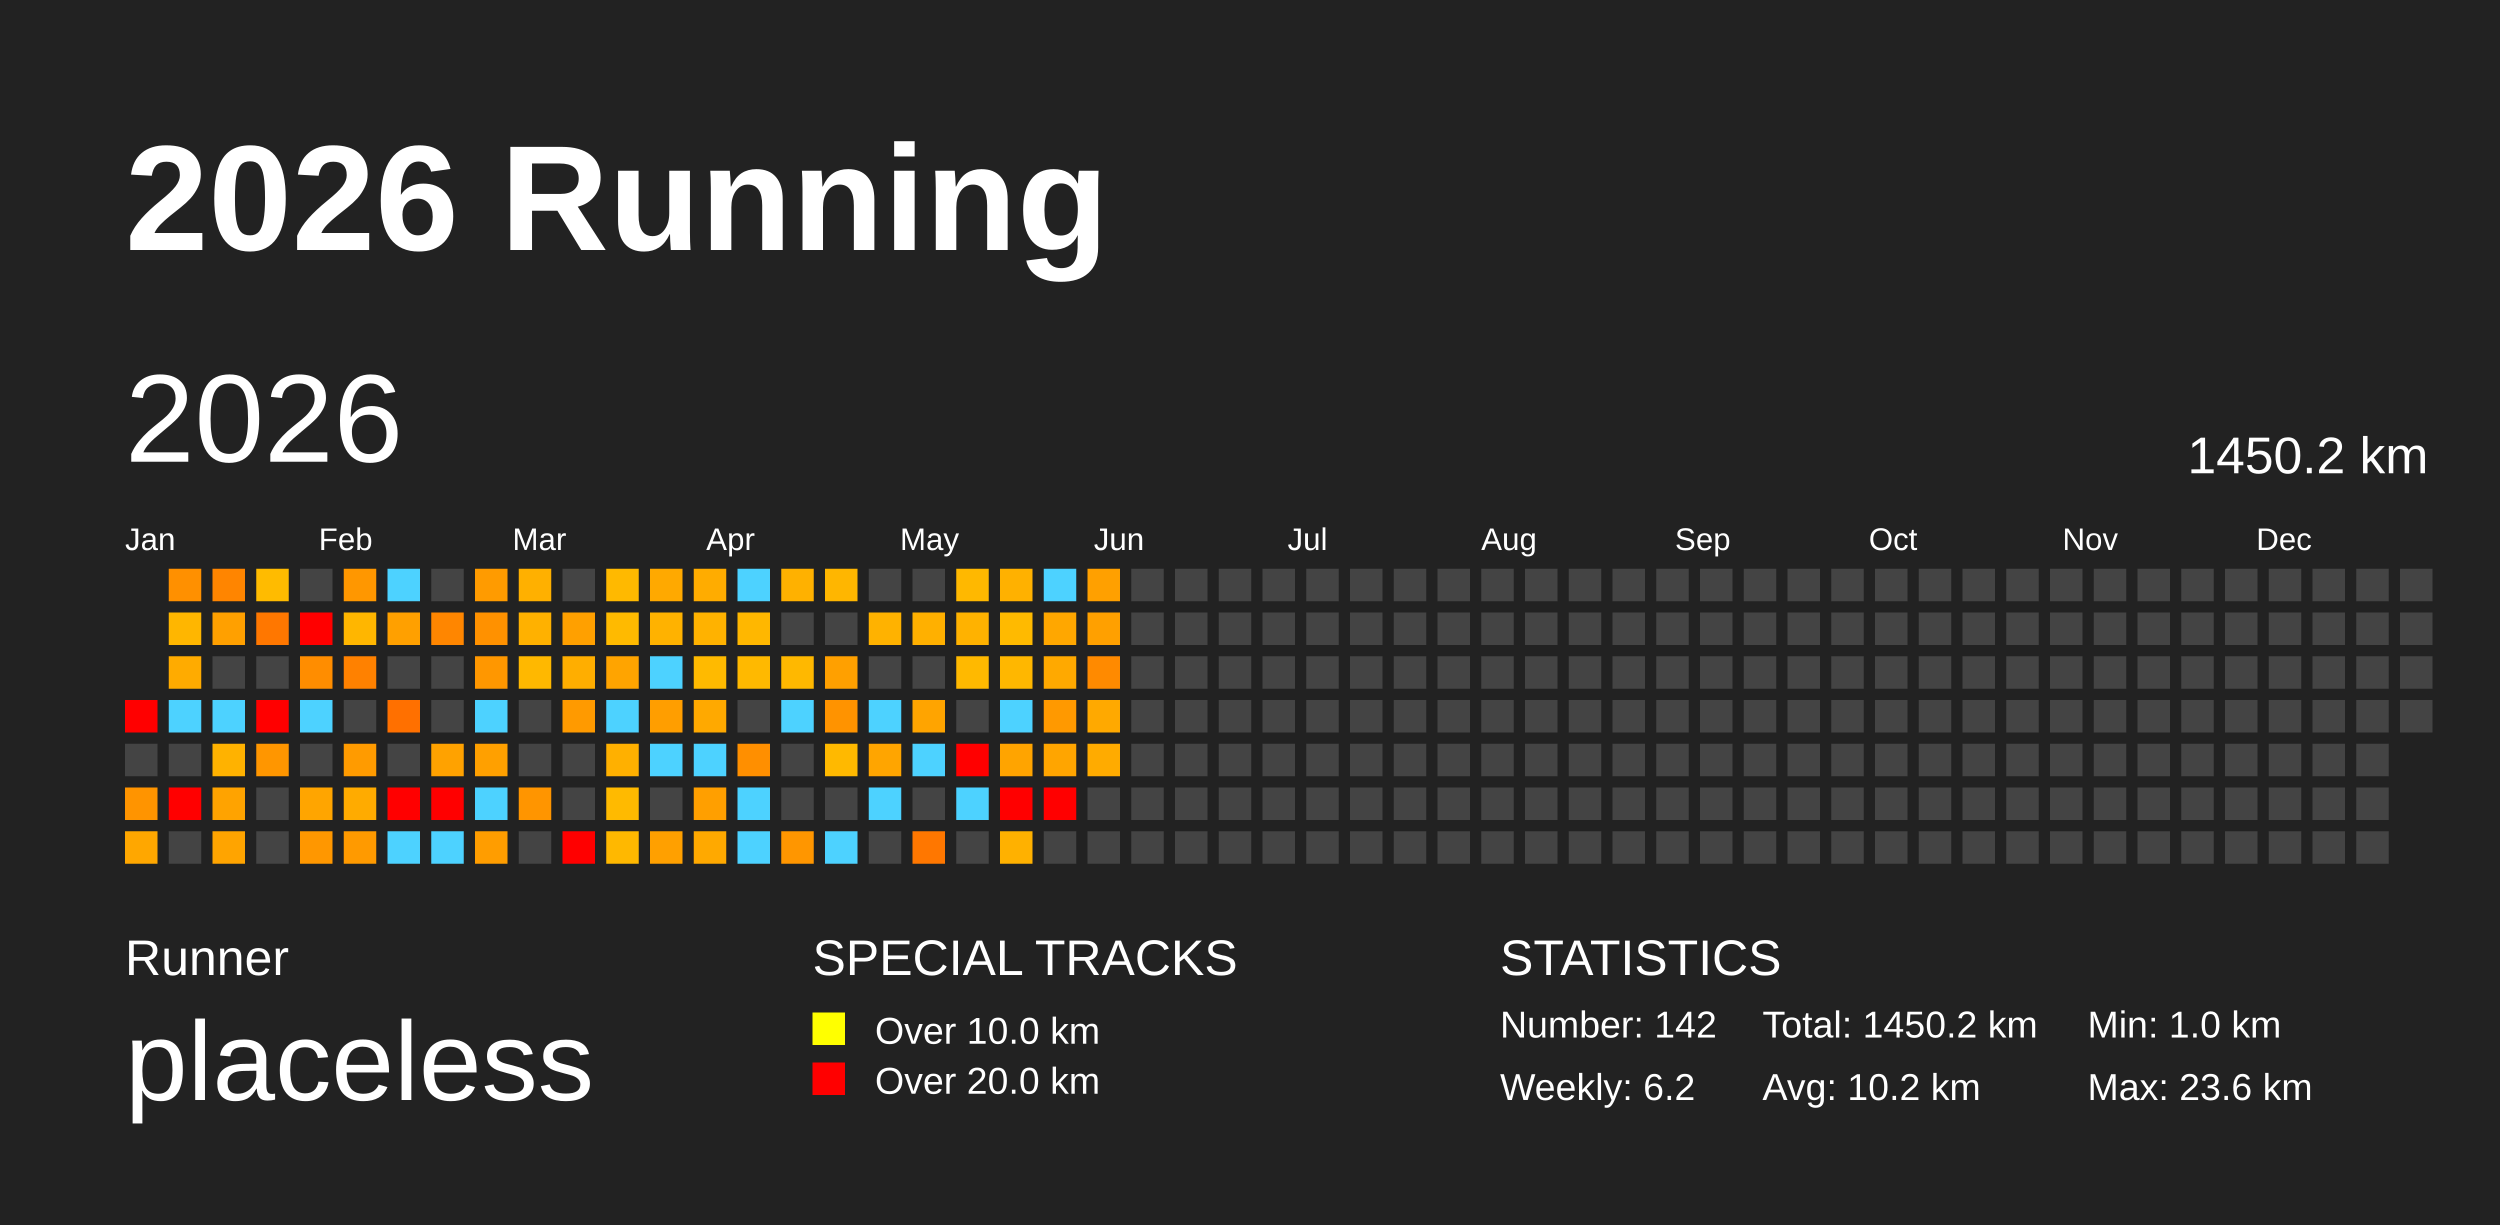
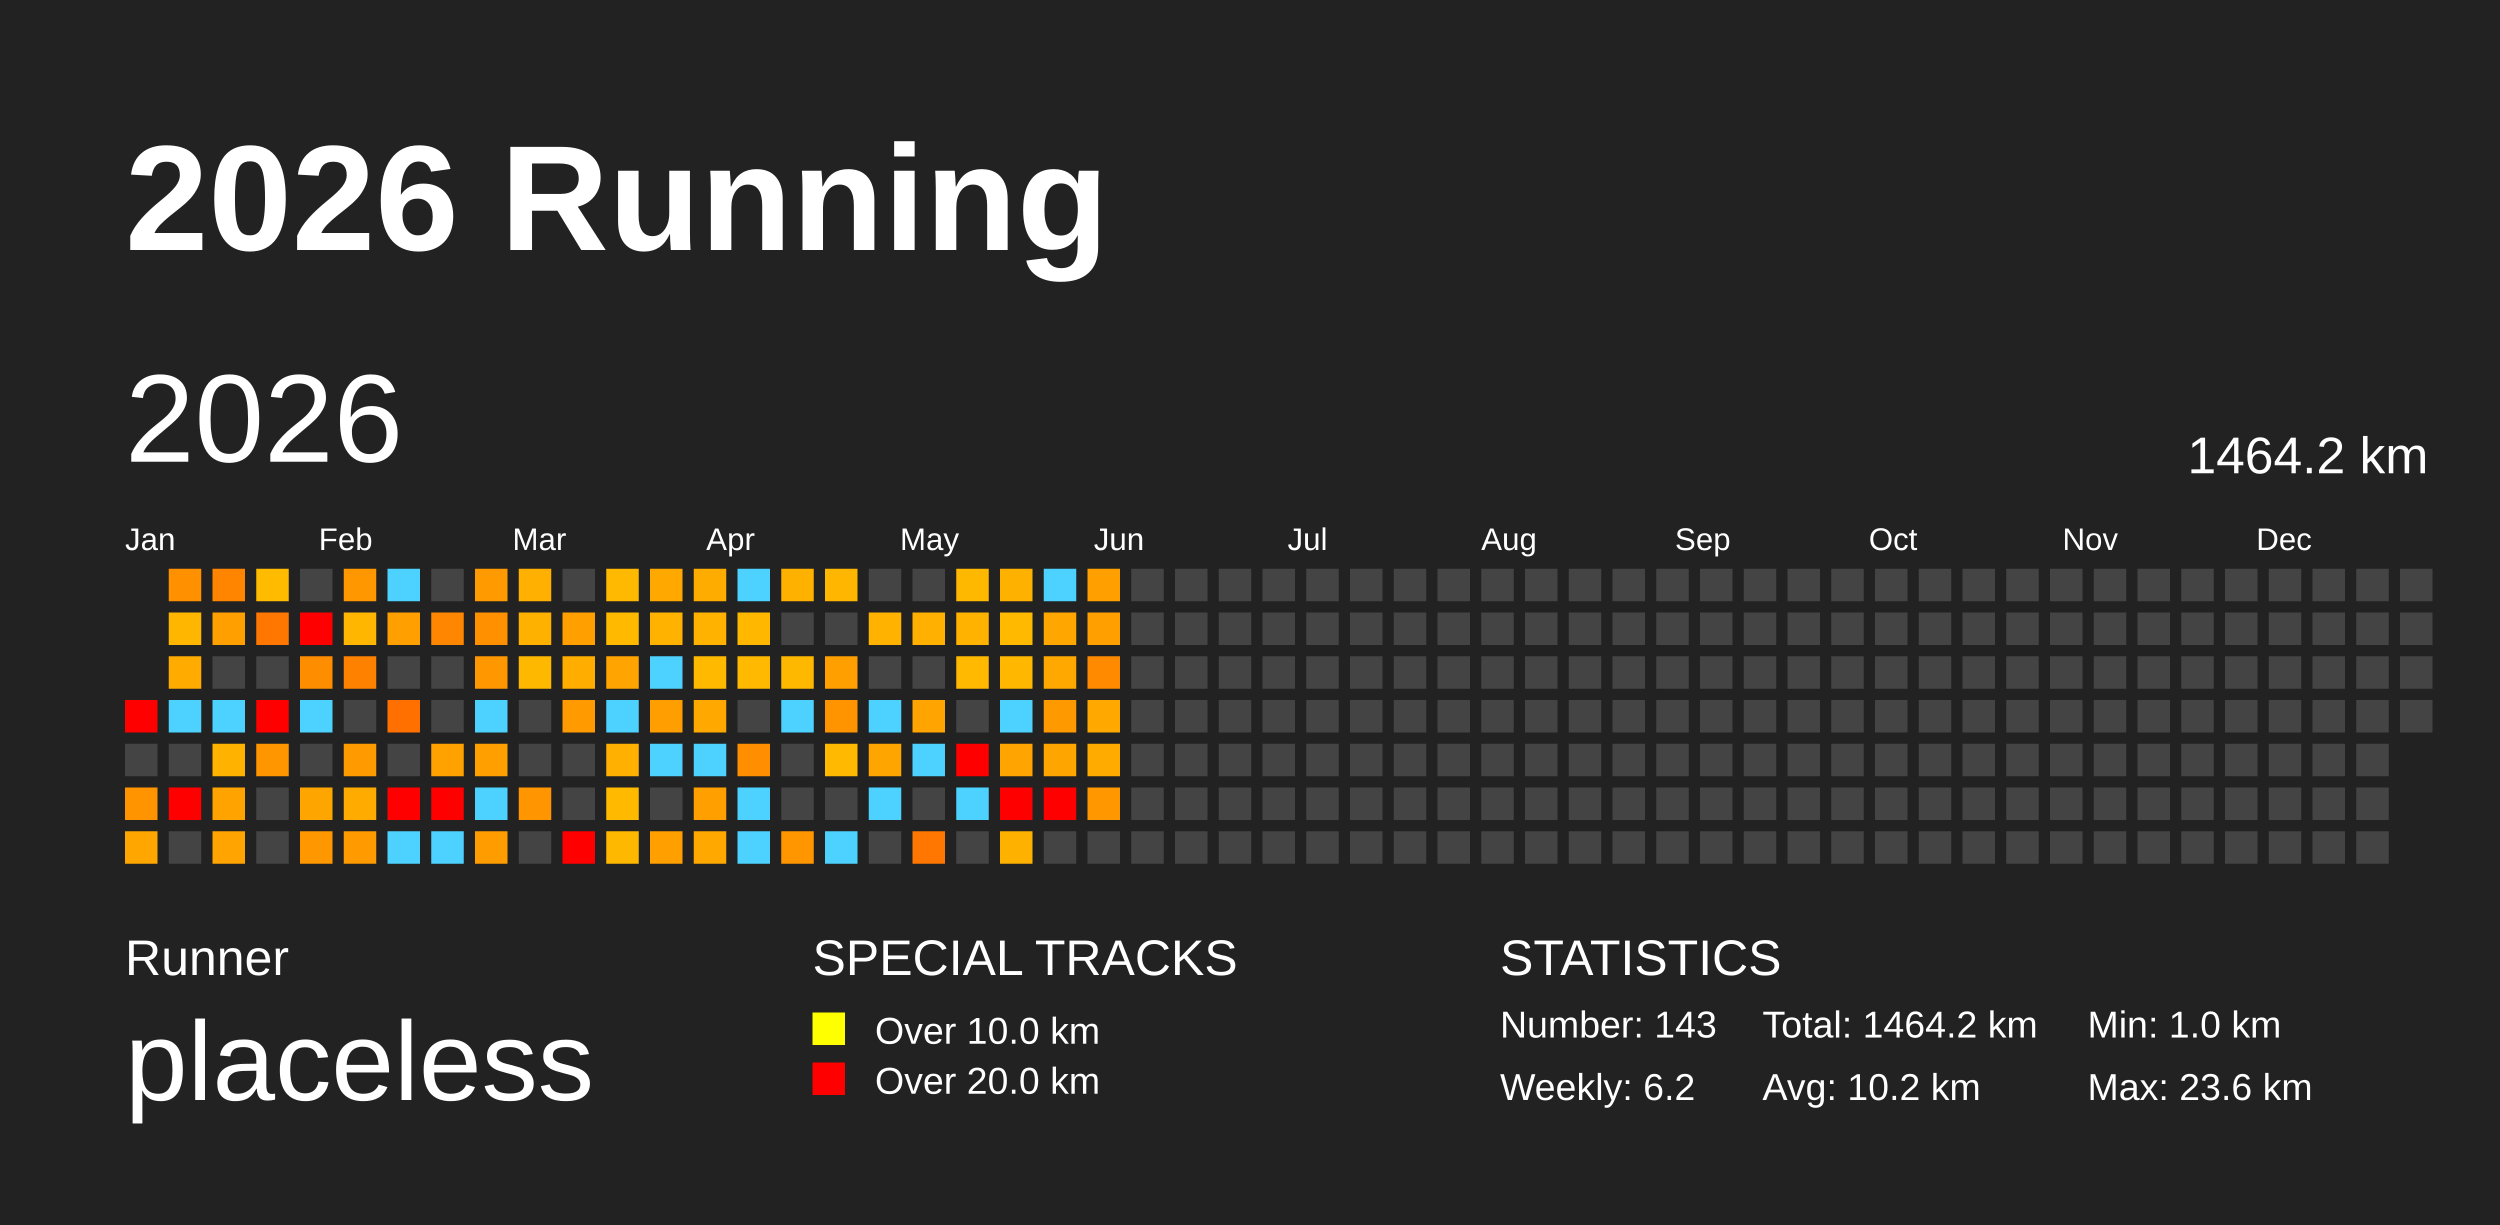
<svg xmlns="http://www.w3.org/2000/svg" baseProfile="full" height="98mm" version="1.1" viewBox="0,0,200,98" width="200mm">
  <defs />
  <rect fill="#222222" height="98" width="200" x="0" y="0" />
  <text fill="#FFFFFF" style="font-size:12px; font-family:Arial; font-weight:bold;" x="10" y="20">2026 Running</text>
  <text fill="#FFFFFF" style="font-size:4px; font-family:Arial" x="10" y="78">Runner</text>
  <text fill="#FFFFFF" style="font-size:9px; font-family:Arial" x="10" y="88">placeless</text>
  <text fill="#FFFFFF" style="font-size:4px; font-family:Arial" x="65" y="78">SPECIAL TRACKS</text>
  <rect fill="yellow" height="2.6" width="2.6" x="65" y="81" />
  <text fill="#FFFFFF" style="font-size:3px; font-family:Arial" x="70" y="83.5">Over 10.0 km</text>
  <rect fill="red" height="2.6" width="2.6" x="65" y="85" />
  <text fill="#FFFFFF" style="font-size:3px; font-family:Arial" x="70" y="87.5">Over 20.0 km</text>
  <text fill="#FFFFFF" style="font-size:4px; font-family:Arial" x="120" y="78">STATISTICS</text>
-   <text fill="#FFFFFF" style="font-size:3px; font-family:Arial" x="120" y="83">Number: 142</text>
+   <text fill="#FFFFFF" style="font-size:3px; font-family:Arial" x="120" y="83">Number: 143</text>
  <text fill="#FFFFFF" style="font-size:3px; font-family:Arial" x="120" y="88">Weekly: 6.2</text>
-   <text fill="#FFFFFF" style="font-size:3px; font-family:Arial" x="141" y="83">Total: 1450.2 km</text>
+   <text fill="#FFFFFF" style="font-size:3px; font-family:Arial" x="141" y="83">Total: 1464.2 km</text>
  <text fill="#FFFFFF" style="font-size:3px; font-family:Arial" x="141" y="88">Avg: 10.2 km</text>
  <text fill="#FFFFFF" style="font-size:3px; font-family:Arial" x="167" y="83">Min: 1.0 km</text>
  <text fill="#FFFFFF" style="font-size:3px; font-family:Arial" x="167" y="88">Max: 23.6 km</text>
  <text dominant-baseline="hanging" fill="#FFFFFF" style="font-size:10.0px; font-family:Arial;" x="10" y="30">2026</text>
-   <text dominant-baseline="hanging" fill="#FFFFFF" style="font-size:4.125px; font-family:Arial;" x="175" y="35">1450.2 km</text>
+   <text dominant-baseline="hanging" fill="#FFFFFF" style="font-size:4.125px; font-family:Arial;" x="175" y="35">1464.2 km</text>
  <text fill="#FFFFFF" style="font-size:2.5px; font-family:Arial" x="10.0" y="44">Jan</text>
  <text fill="#FFFFFF" style="font-size:2.5px; font-family:Arial" x="25.5" y="44">Feb</text>
  <text fill="#FFFFFF" style="font-size:2.5px; font-family:Arial" x="41.0" y="44">Mar</text>
  <text fill="#FFFFFF" style="font-size:2.5px; font-family:Arial" x="56.5" y="44">Apr</text>
  <text fill="#FFFFFF" style="font-size:2.5px; font-family:Arial" x="72.0" y="44">May</text>
  <text fill="#FFFFFF" style="font-size:2.5px; font-family:Arial" x="87.5" y="44">Jun</text>
  <text fill="#FFFFFF" style="font-size:2.5px; font-family:Arial" x="103.0" y="44">Jul</text>
  <text fill="#FFFFFF" style="font-size:2.5px; font-family:Arial" x="118.5" y="44">Aug</text>
  <text fill="#FFFFFF" style="font-size:2.5px; font-family:Arial" x="134.0" y="44">Sep</text>
  <text fill="#FFFFFF" style="font-size:2.5px; font-family:Arial" x="149.5" y="44">Oct</text>
  <text fill="#FFFFFF" style="font-size:2.5px; font-family:Arial" x="165.0" y="44">Nov</text>
  <text fill="#FFFFFF" style="font-size:2.5px; font-family:Arial" x="180.5" y="44">Dec</text>
  <rect fill="red" height="2.6" width="2.6" x="10.0" y="56.0" />
  <rect fill="#444444" height="2.6" width="2.6" x="10.0" y="59.5" />
  <rect fill="#ff9400" height="2.6" width="2.6" x="10.0" y="63.0" />
  <rect fill="#ffa700" height="2.6" width="2.6" x="10.0" y="66.5" />
  <rect fill="#ff9000" height="2.6" width="2.6" x="13.5" y="45.5" />
  <rect fill="#ffb600" height="2.6" width="2.6" x="13.5" y="49.0" />
  <rect fill="#ffab00" height="2.6" width="2.6" x="13.5" y="52.5" />
  <rect fill="#4dd2ff" height="2.6" width="2.6" x="13.5" y="56.0" />
  <rect fill="#444444" height="2.6" width="2.6" x="13.5" y="59.5" />
  <rect fill="red" height="2.6" width="2.6" x="13.5" y="63.0" />
  <rect fill="#444444" height="2.6" width="2.6" x="13.5" y="66.5" />
  <rect fill="#ff8500" height="2.6" width="2.6" x="17.0" y="45.5" />
  <rect fill="#ffa000" height="2.6" width="2.6" x="17.0" y="49.0" />
  <rect fill="#444444" height="2.6" width="2.6" x="17.0" y="52.5" />
  <rect fill="#4dd2ff" height="2.6" width="2.6" x="17.0" y="56.0" />
  <rect fill="#ffb200" height="2.6" width="2.6" x="17.0" y="59.5" />
  <rect fill="#ffa300" height="2.6" width="2.6" x="17.0" y="63.0" />
  <rect fill="#ffa400" height="2.6" width="2.6" x="17.0" y="66.5" />
  <rect fill="#ffbb00" height="2.6" width="2.6" x="20.5" y="45.5" />
  <rect fill="#ff7700" height="2.6" width="2.6" x="20.5" y="49.0" />
  <rect fill="#444444" height="2.6" width="2.6" x="20.5" y="52.5" />
  <rect fill="red" height="2.6" width="2.6" x="20.5" y="56.0" />
  <rect fill="#ff9600" height="2.6" width="2.6" x="20.5" y="59.5" />
  <rect fill="#444444" height="2.6" width="2.6" x="20.5" y="63.0" />
  <rect fill="#444444" height="2.6" width="2.6" x="20.5" y="66.5" />
  <rect fill="#444444" height="2.6" width="2.6" x="24.0" y="45.5" />
  <rect fill="red" height="2.6" width="2.6" x="24.0" y="49.0" />
  <rect fill="#ff8d00" height="2.6" width="2.6" x="24.0" y="52.5" />
  <rect fill="#4dd2ff" height="2.6" width="2.6" x="24.0" y="56.0" />
  <rect fill="#444444" height="2.6" width="2.6" x="24.0" y="59.5" />
  <rect fill="#ffa500" height="2.6" width="2.6" x="24.0" y="63.0" />
  <rect fill="#ff9700" height="2.6" width="2.6" x="24.0" y="66.5" />
  <rect fill="#ff9700" height="2.6" width="2.6" x="27.5" y="45.5" />
  <rect fill="#ffb600" height="2.6" width="2.6" x="27.5" y="49.0" />
  <rect fill="#ff8100" height="2.6" width="2.6" x="27.5" y="52.5" />
  <rect fill="#444444" height="2.6" width="2.6" x="27.5" y="56.0" />
  <rect fill="#ff9b00" height="2.6" width="2.6" x="27.5" y="59.5" />
  <rect fill="#ffab00" height="2.6" width="2.6" x="27.5" y="63.0" />
  <rect fill="#ff9a00" height="2.6" width="2.6" x="27.5" y="66.5" />
  <rect fill="#4dd2ff" height="2.6" width="2.6" x="31.0" y="45.5" />
  <rect fill="#ffa000" height="2.6" width="2.6" x="31.0" y="49.0" />
  <rect fill="#444444" height="2.6" width="2.6" x="31.0" y="52.5" />
  <rect fill="#ff7000" height="2.6" width="2.6" x="31.0" y="56.0" />
  <rect fill="#444444" height="2.6" width="2.6" x="31.0" y="59.5" />
  <rect fill="red" height="2.6" width="2.6" x="31.0" y="63.0" />
  <rect fill="#4dd2ff" height="2.6" width="2.6" x="31.0" y="66.5" />
  <rect fill="#444444" height="2.6" width="2.6" x="34.5" y="45.5" />
  <rect fill="#ff8600" height="2.6" width="2.6" x="34.5" y="49.0" />
  <rect fill="#444444" height="2.6" width="2.6" x="34.5" y="52.5" />
  <rect fill="#444444" height="2.6" width="2.6" x="34.5" y="56.0" />
  <rect fill="#ffa200" height="2.6" width="2.6" x="34.5" y="59.5" />
  <rect fill="red" height="2.6" width="2.6" x="34.5" y="63.0" />
  <rect fill="#4dd2ff" height="2.6" width="2.6" x="34.5" y="66.5" />
  <rect fill="#ff9b00" height="2.6" width="2.6" x="38.0" y="45.5" />
  <rect fill="#ff9100" height="2.6" width="2.6" x="38.0" y="49.0" />
  <rect fill="#ff9700" height="2.6" width="2.6" x="38.0" y="52.5" />
  <rect fill="#4dd2ff" height="2.6" width="2.6" x="38.0" y="56.0" />
  <rect fill="#ffa000" height="2.6" width="2.6" x="38.0" y="59.5" />
  <rect fill="#4dd2ff" height="2.6" width="2.6" x="38.0" y="63.0" />
  <rect fill="#ff9d00" height="2.6" width="2.6" x="38.0" y="66.5" />
  <rect fill="#ffb000" height="2.6" width="2.6" x="41.5" y="45.5" />
  <rect fill="#ffb100" height="2.6" width="2.6" x="41.5" y="49.0" />
  <rect fill="#ffb800" height="2.6" width="2.6" x="41.5" y="52.5" />
  <rect fill="#444444" height="2.6" width="2.6" x="41.5" y="56.0" />
  <rect fill="#444444" height="2.6" width="2.6" x="41.5" y="59.5" />
  <rect fill="#ff9500" height="2.6" width="2.6" x="41.5" y="63.0" />
  <rect fill="#444444" height="2.6" width="2.6" x="41.5" y="66.5" />
  <rect fill="#444444" height="2.6" width="2.6" x="45.0" y="45.5" />
  <rect fill="#ffa000" height="2.6" width="2.6" x="45.0" y="49.0" />
  <rect fill="#ffae00" height="2.6" width="2.6" x="45.0" y="52.5" />
  <rect fill="#ff9a00" height="2.6" width="2.6" x="45.0" y="56.0" />
  <rect fill="#444444" height="2.6" width="2.6" x="45.0" y="59.5" />
  <rect fill="#444444" height="2.6" width="2.6" x="45.0" y="63.0" />
  <rect fill="red" height="2.6" width="2.6" x="45.0" y="66.5" />
  <rect fill="#ffb900" height="2.6" width="2.6" x="48.5" y="45.5" />
  <rect fill="#ffba00" height="2.6" width="2.6" x="48.5" y="49.0" />
  <rect fill="#ffa400" height="2.6" width="2.6" x="48.5" y="52.5" />
  <rect fill="#4dd2ff" height="2.6" width="2.6" x="48.5" y="56.0" />
  <rect fill="#ffb000" height="2.6" width="2.6" x="48.5" y="59.5" />
  <rect fill="#ffba00" height="2.6" width="2.6" x="48.5" y="63.0" />
  <rect fill="#ffb800" height="2.6" width="2.6" x="48.5" y="66.5" />
  <rect fill="#ffa900" height="2.6" width="2.6" x="52.0" y="45.5" />
  <rect fill="#ffb200" height="2.6" width="2.6" x="52.0" y="49.0" />
  <rect fill="#4dd2ff" height="2.6" width="2.6" x="52.0" y="52.5" />
  <rect fill="#ff9e00" height="2.6" width="2.6" x="52.0" y="56.0" />
  <rect fill="#4dd2ff" height="2.6" width="2.6" x="52.0" y="59.5" />
  <rect fill="#444444" height="2.6" width="2.6" x="52.0" y="63.0" />
  <rect fill="#ffa000" height="2.6" width="2.6" x="52.0" y="66.5" />
  <rect fill="#ffac00" height="2.6" width="2.6" x="55.5" y="45.5" />
  <rect fill="#ffb200" height="2.6" width="2.6" x="55.5" y="49.0" />
  <rect fill="#ffba00" height="2.6" width="2.6" x="55.5" y="52.5" />
  <rect fill="#ffa900" height="2.6" width="2.6" x="55.5" y="56.0" />
  <rect fill="#4dd2ff" height="2.6" width="2.6" x="55.5" y="59.5" />
  <rect fill="#ff9f00" height="2.6" width="2.6" x="55.5" y="63.0" />
  <rect fill="#ffa900" height="2.6" width="2.6" x="55.5" y="66.5" />
  <rect fill="#4dd2ff" height="2.6" width="2.6" x="59.0" y="45.5" />
  <rect fill="#ffb700" height="2.6" width="2.6" x="59.0" y="49.0" />
  <rect fill="#ffb900" height="2.6" width="2.6" x="59.0" y="52.5" />
  <rect fill="#444444" height="2.6" width="2.6" x="59.0" y="56.0" />
  <rect fill="#ff8f00" height="2.6" width="2.6" x="59.0" y="59.5" />
  <rect fill="#4dd2ff" height="2.6" width="2.6" x="59.0" y="63.0" />
  <rect fill="#4dd2ff" height="2.6" width="2.6" x="59.0" y="66.5" />
  <rect fill="#ffb100" height="2.6" width="2.6" x="62.5" y="45.5" />
  <rect fill="#444444" height="2.6" width="2.6" x="62.5" y="49.0" />
  <rect fill="#ffb800" height="2.6" width="2.6" x="62.5" y="52.5" />
  <rect fill="#4dd2ff" height="2.6" width="2.6" x="62.5" y="56.0" />
  <rect fill="#444444" height="2.6" width="2.6" x="62.5" y="59.5" />
  <rect fill="#444444" height="2.6" width="2.6" x="62.5" y="63.0" />
  <rect fill="#ff9600" height="2.6" width="2.6" x="62.5" y="66.5" />
  <rect fill="#ffb600" height="2.6" width="2.6" x="66.0" y="45.5" />
  <rect fill="#444444" height="2.6" width="2.6" x="66.0" y="49.0" />
  <rect fill="#ffa000" height="2.6" width="2.6" x="66.0" y="52.5" />
  <rect fill="#ff9300" height="2.6" width="2.6" x="66.0" y="56.0" />
  <rect fill="#ffb900" height="2.6" width="2.6" x="66.0" y="59.5" />
  <rect fill="#444444" height="2.6" width="2.6" x="66.0" y="63.0" />
  <rect fill="#4dd2ff" height="2.6" width="2.6" x="66.0" y="66.5" />
  <rect fill="#444444" height="2.6" width="2.6" x="69.5" y="45.5" />
  <rect fill="#ffb200" height="2.6" width="2.6" x="69.5" y="49.0" />
  <rect fill="#444444" height="2.6" width="2.6" x="69.5" y="52.5" />
  <rect fill="#4dd2ff" height="2.6" width="2.6" x="69.5" y="56.0" />
  <rect fill="#ffa500" height="2.6" width="2.6" x="69.5" y="59.5" />
  <rect fill="#4dd2ff" height="2.6" width="2.6" x="69.5" y="63.0" />
  <rect fill="#444444" height="2.6" width="2.6" x="69.5" y="66.5" />
  <rect fill="#444444" height="2.6" width="2.6" x="73.0" y="45.5" />
  <rect fill="#ffb000" height="2.6" width="2.6" x="73.0" y="49.0" />
  <rect fill="#444444" height="2.6" width="2.6" x="73.0" y="52.5" />
  <rect fill="#ffa400" height="2.6" width="2.6" x="73.0" y="56.0" />
  <rect fill="#4dd2ff" height="2.6" width="2.6" x="73.0" y="59.5" />
  <rect fill="#444444" height="2.6" width="2.6" x="73.0" y="63.0" />
  <rect fill="#ff7700" height="2.6" width="2.6" x="73.0" y="66.5" />
  <rect fill="#ffb800" height="2.6" width="2.6" x="76.5" y="45.5" />
  <rect fill="#ffb200" height="2.6" width="2.6" x="76.5" y="49.0" />
  <rect fill="#ffb900" height="2.6" width="2.6" x="76.5" y="52.5" />
  <rect fill="#444444" height="2.6" width="2.6" x="76.5" y="56.0" />
  <rect fill="red" height="2.6" width="2.6" x="76.5" y="59.5" />
  <rect fill="#4dd2ff" height="2.6" width="2.6" x="76.5" y="63.0" />
  <rect fill="#444444" height="2.6" width="2.6" x="76.5" y="66.5" />
  <rect fill="#ffb100" height="2.6" width="2.6" x="80.0" y="45.5" />
  <rect fill="#ffba00" height="2.6" width="2.6" x="80.0" y="49.0" />
  <rect fill="#ffb700" height="2.6" width="2.6" x="80.0" y="52.5" />
  <rect fill="#4dd2ff" height="2.6" width="2.6" x="80.0" y="56.0" />
  <rect fill="#ffa400" height="2.6" width="2.6" x="80.0" y="59.5" />
  <rect fill="red" height="2.6" width="2.6" x="80.0" y="63.0" />
  <rect fill="#ffb100" height="2.6" width="2.6" x="80.0" y="66.5" />
  <rect fill="#4dd2ff" height="2.6" width="2.6" x="83.5" y="45.5" />
  <rect fill="#ffa700" height="2.6" width="2.6" x="83.5" y="49.0" />
  <rect fill="#ffa900" height="2.6" width="2.6" x="83.5" y="52.5" />
  <rect fill="#ff9900" height="2.6" width="2.6" x="83.5" y="56.0" />
  <rect fill="#ffa500" height="2.6" width="2.6" x="83.5" y="59.5" />
  <rect fill="red" height="2.6" width="2.6" x="83.5" y="63.0" />
  <rect fill="#444444" height="2.6" width="2.6" x="83.5" y="66.5" />
  <rect fill="#ffa000" height="2.6" width="2.6" x="87.0" y="45.5" />
  <rect fill="#ffa000" height="2.6" width="2.6" x="87.0" y="49.0" />
  <rect fill="#ff8a00" height="2.6" width="2.6" x="87.0" y="52.5" />
  <rect fill="#ffa900" height="2.6" width="2.6" x="87.0" y="56.0" />
  <rect fill="#ffab00" height="2.6" width="2.6" x="87.0" y="59.5" />
-   <rect fill="#444444" height="2.6" width="2.6" x="87.0" y="63.0" />
+   <rect fill="#ff9700" height="2.6" width="2.6" x="87.0" y="63.0" />
  <rect fill="#444444" height="2.6" width="2.6" x="87.0" y="66.5" />
  <rect fill="#444444" height="2.6" width="2.6" x="90.5" y="45.5" />
  <rect fill="#444444" height="2.6" width="2.6" x="90.5" y="49.0" />
  <rect fill="#444444" height="2.6" width="2.6" x="90.5" y="52.5" />
  <rect fill="#444444" height="2.6" width="2.6" x="90.5" y="56.0" />
  <rect fill="#444444" height="2.6" width="2.6" x="90.5" y="59.5" />
  <rect fill="#444444" height="2.6" width="2.6" x="90.5" y="63.0" />
  <rect fill="#444444" height="2.6" width="2.6" x="90.5" y="66.5" />
  <rect fill="#444444" height="2.6" width="2.6" x="94.0" y="45.5" />
  <rect fill="#444444" height="2.6" width="2.6" x="94.0" y="49.0" />
  <rect fill="#444444" height="2.6" width="2.6" x="94.0" y="52.5" />
  <rect fill="#444444" height="2.6" width="2.6" x="94.0" y="56.0" />
  <rect fill="#444444" height="2.6" width="2.6" x="94.0" y="59.5" />
  <rect fill="#444444" height="2.6" width="2.6" x="94.0" y="63.0" />
  <rect fill="#444444" height="2.6" width="2.6" x="94.0" y="66.5" />
  <rect fill="#444444" height="2.6" width="2.6" x="97.5" y="45.5" />
  <rect fill="#444444" height="2.6" width="2.6" x="97.5" y="49.0" />
  <rect fill="#444444" height="2.6" width="2.6" x="97.5" y="52.5" />
  <rect fill="#444444" height="2.6" width="2.6" x="97.5" y="56.0" />
  <rect fill="#444444" height="2.6" width="2.6" x="97.5" y="59.5" />
  <rect fill="#444444" height="2.6" width="2.6" x="97.5" y="63.0" />
  <rect fill="#444444" height="2.6" width="2.6" x="97.5" y="66.5" />
  <rect fill="#444444" height="2.6" width="2.6" x="101.0" y="45.5" />
  <rect fill="#444444" height="2.6" width="2.6" x="101.0" y="49.0" />
  <rect fill="#444444" height="2.6" width="2.6" x="101.0" y="52.5" />
  <rect fill="#444444" height="2.6" width="2.6" x="101.0" y="56.0" />
  <rect fill="#444444" height="2.6" width="2.6" x="101.0" y="59.5" />
  <rect fill="#444444" height="2.6" width="2.6" x="101.0" y="63.0" />
  <rect fill="#444444" height="2.6" width="2.6" x="101.0" y="66.5" />
  <rect fill="#444444" height="2.6" width="2.6" x="104.5" y="45.5" />
  <rect fill="#444444" height="2.6" width="2.6" x="104.5" y="49.0" />
  <rect fill="#444444" height="2.6" width="2.6" x="104.5" y="52.5" />
  <rect fill="#444444" height="2.6" width="2.6" x="104.5" y="56.0" />
  <rect fill="#444444" height="2.6" width="2.6" x="104.5" y="59.5" />
  <rect fill="#444444" height="2.6" width="2.6" x="104.5" y="63.0" />
  <rect fill="#444444" height="2.6" width="2.6" x="104.5" y="66.5" />
  <rect fill="#444444" height="2.6" width="2.6" x="108.0" y="45.5" />
  <rect fill="#444444" height="2.6" width="2.6" x="108.0" y="49.0" />
  <rect fill="#444444" height="2.6" width="2.6" x="108.0" y="52.5" />
  <rect fill="#444444" height="2.6" width="2.6" x="108.0" y="56.0" />
  <rect fill="#444444" height="2.6" width="2.6" x="108.0" y="59.5" />
  <rect fill="#444444" height="2.6" width="2.6" x="108.0" y="63.0" />
  <rect fill="#444444" height="2.6" width="2.6" x="108.0" y="66.5" />
  <rect fill="#444444" height="2.6" width="2.6" x="111.5" y="45.5" />
  <rect fill="#444444" height="2.6" width="2.6" x="111.5" y="49.0" />
  <rect fill="#444444" height="2.6" width="2.6" x="111.5" y="52.5" />
  <rect fill="#444444" height="2.6" width="2.6" x="111.5" y="56.0" />
  <rect fill="#444444" height="2.6" width="2.6" x="111.5" y="59.5" />
  <rect fill="#444444" height="2.6" width="2.6" x="111.5" y="63.0" />
  <rect fill="#444444" height="2.6" width="2.6" x="111.5" y="66.5" />
  <rect fill="#444444" height="2.6" width="2.6" x="115.0" y="45.5" />
  <rect fill="#444444" height="2.6" width="2.6" x="115.0" y="49.0" />
  <rect fill="#444444" height="2.6" width="2.6" x="115.0" y="52.5" />
  <rect fill="#444444" height="2.6" width="2.6" x="115.0" y="56.0" />
  <rect fill="#444444" height="2.6" width="2.6" x="115.0" y="59.5" />
  <rect fill="#444444" height="2.6" width="2.6" x="115.0" y="63.0" />
  <rect fill="#444444" height="2.6" width="2.6" x="115.0" y="66.5" />
  <rect fill="#444444" height="2.6" width="2.6" x="118.5" y="45.5" />
  <rect fill="#444444" height="2.6" width="2.6" x="118.5" y="49.0" />
  <rect fill="#444444" height="2.6" width="2.6" x="118.5" y="52.5" />
  <rect fill="#444444" height="2.6" width="2.6" x="118.5" y="56.0" />
  <rect fill="#444444" height="2.6" width="2.6" x="118.5" y="59.5" />
  <rect fill="#444444" height="2.6" width="2.6" x="118.5" y="63.0" />
  <rect fill="#444444" height="2.6" width="2.6" x="118.5" y="66.5" />
  <rect fill="#444444" height="2.6" width="2.6" x="122.0" y="45.5" />
  <rect fill="#444444" height="2.6" width="2.6" x="122.0" y="49.0" />
  <rect fill="#444444" height="2.6" width="2.6" x="122.0" y="52.5" />
  <rect fill="#444444" height="2.6" width="2.6" x="122.0" y="56.0" />
  <rect fill="#444444" height="2.6" width="2.6" x="122.0" y="59.5" />
  <rect fill="#444444" height="2.6" width="2.6" x="122.0" y="63.0" />
  <rect fill="#444444" height="2.6" width="2.6" x="122.0" y="66.5" />
  <rect fill="#444444" height="2.6" width="2.6" x="125.5" y="45.5" />
  <rect fill="#444444" height="2.6" width="2.6" x="125.5" y="49.0" />
  <rect fill="#444444" height="2.6" width="2.6" x="125.5" y="52.5" />
  <rect fill="#444444" height="2.6" width="2.6" x="125.5" y="56.0" />
  <rect fill="#444444" height="2.6" width="2.6" x="125.5" y="59.5" />
  <rect fill="#444444" height="2.6" width="2.6" x="125.5" y="63.0" />
  <rect fill="#444444" height="2.6" width="2.6" x="125.5" y="66.5" />
  <rect fill="#444444" height="2.6" width="2.6" x="129.0" y="45.5" />
  <rect fill="#444444" height="2.6" width="2.6" x="129.0" y="49.0" />
  <rect fill="#444444" height="2.6" width="2.6" x="129.0" y="52.5" />
  <rect fill="#444444" height="2.6" width="2.6" x="129.0" y="56.0" />
  <rect fill="#444444" height="2.6" width="2.6" x="129.0" y="59.5" />
  <rect fill="#444444" height="2.6" width="2.6" x="129.0" y="63.0" />
  <rect fill="#444444" height="2.6" width="2.6" x="129.0" y="66.5" />
  <rect fill="#444444" height="2.6" width="2.6" x="132.5" y="45.5" />
  <rect fill="#444444" height="2.6" width="2.6" x="132.5" y="49.0" />
  <rect fill="#444444" height="2.6" width="2.6" x="132.5" y="52.5" />
  <rect fill="#444444" height="2.6" width="2.6" x="132.5" y="56.0" />
  <rect fill="#444444" height="2.6" width="2.6" x="132.5" y="59.5" />
  <rect fill="#444444" height="2.6" width="2.6" x="132.5" y="63.0" />
  <rect fill="#444444" height="2.6" width="2.6" x="132.5" y="66.5" />
  <rect fill="#444444" height="2.6" width="2.6" x="136.0" y="45.5" />
  <rect fill="#444444" height="2.6" width="2.6" x="136.0" y="49.0" />
  <rect fill="#444444" height="2.6" width="2.6" x="136.0" y="52.5" />
  <rect fill="#444444" height="2.6" width="2.6" x="136.0" y="56.0" />
  <rect fill="#444444" height="2.6" width="2.6" x="136.0" y="59.5" />
  <rect fill="#444444" height="2.6" width="2.6" x="136.0" y="63.0" />
  <rect fill="#444444" height="2.6" width="2.6" x="136.0" y="66.5" />
  <rect fill="#444444" height="2.6" width="2.6" x="139.5" y="45.5" />
  <rect fill="#444444" height="2.6" width="2.6" x="139.5" y="49.0" />
  <rect fill="#444444" height="2.6" width="2.6" x="139.5" y="52.5" />
  <rect fill="#444444" height="2.6" width="2.6" x="139.5" y="56.0" />
  <rect fill="#444444" height="2.6" width="2.6" x="139.5" y="59.5" />
  <rect fill="#444444" height="2.6" width="2.6" x="139.5" y="63.0" />
  <rect fill="#444444" height="2.6" width="2.6" x="139.5" y="66.5" />
  <rect fill="#444444" height="2.6" width="2.6" x="143.0" y="45.5" />
  <rect fill="#444444" height="2.6" width="2.6" x="143.0" y="49.0" />
  <rect fill="#444444" height="2.6" width="2.6" x="143.0" y="52.5" />
  <rect fill="#444444" height="2.6" width="2.6" x="143.0" y="56.0" />
  <rect fill="#444444" height="2.6" width="2.6" x="143.0" y="59.5" />
  <rect fill="#444444" height="2.6" width="2.6" x="143.0" y="63.0" />
  <rect fill="#444444" height="2.6" width="2.6" x="143.0" y="66.5" />
  <rect fill="#444444" height="2.6" width="2.6" x="146.5" y="45.5" />
  <rect fill="#444444" height="2.6" width="2.6" x="146.5" y="49.0" />
  <rect fill="#444444" height="2.6" width="2.6" x="146.5" y="52.5" />
  <rect fill="#444444" height="2.6" width="2.6" x="146.5" y="56.0" />
  <rect fill="#444444" height="2.6" width="2.6" x="146.5" y="59.5" />
  <rect fill="#444444" height="2.6" width="2.6" x="146.5" y="63.0" />
  <rect fill="#444444" height="2.6" width="2.6" x="146.5" y="66.5" />
  <rect fill="#444444" height="2.6" width="2.6" x="150.0" y="45.5" />
  <rect fill="#444444" height="2.6" width="2.6" x="150.0" y="49.0" />
  <rect fill="#444444" height="2.6" width="2.6" x="150.0" y="52.5" />
  <rect fill="#444444" height="2.6" width="2.6" x="150.0" y="56.0" />
  <rect fill="#444444" height="2.6" width="2.6" x="150.0" y="59.5" />
  <rect fill="#444444" height="2.6" width="2.6" x="150.0" y="63.0" />
  <rect fill="#444444" height="2.6" width="2.6" x="150.0" y="66.5" />
  <rect fill="#444444" height="2.6" width="2.6" x="153.5" y="45.5" />
  <rect fill="#444444" height="2.6" width="2.6" x="153.5" y="49.0" />
  <rect fill="#444444" height="2.6" width="2.6" x="153.5" y="52.5" />
  <rect fill="#444444" height="2.6" width="2.6" x="153.5" y="56.0" />
  <rect fill="#444444" height="2.6" width="2.6" x="153.5" y="59.5" />
  <rect fill="#444444" height="2.6" width="2.6" x="153.5" y="63.0" />
  <rect fill="#444444" height="2.6" width="2.6" x="153.5" y="66.5" />
  <rect fill="#444444" height="2.6" width="2.6" x="157.0" y="45.5" />
  <rect fill="#444444" height="2.6" width="2.6" x="157.0" y="49.0" />
  <rect fill="#444444" height="2.6" width="2.6" x="157.0" y="52.5" />
  <rect fill="#444444" height="2.6" width="2.6" x="157.0" y="56.0" />
  <rect fill="#444444" height="2.6" width="2.6" x="157.0" y="59.5" />
  <rect fill="#444444" height="2.6" width="2.6" x="157.0" y="63.0" />
  <rect fill="#444444" height="2.6" width="2.6" x="157.0" y="66.5" />
  <rect fill="#444444" height="2.6" width="2.6" x="160.5" y="45.5" />
  <rect fill="#444444" height="2.6" width="2.6" x="160.5" y="49.0" />
  <rect fill="#444444" height="2.6" width="2.6" x="160.5" y="52.5" />
  <rect fill="#444444" height="2.6" width="2.6" x="160.5" y="56.0" />
  <rect fill="#444444" height="2.6" width="2.6" x="160.5" y="59.5" />
  <rect fill="#444444" height="2.6" width="2.6" x="160.5" y="63.0" />
  <rect fill="#444444" height="2.6" width="2.6" x="160.5" y="66.5" />
  <rect fill="#444444" height="2.6" width="2.6" x="164.0" y="45.5" />
  <rect fill="#444444" height="2.6" width="2.6" x="164.0" y="49.0" />
  <rect fill="#444444" height="2.6" width="2.6" x="164.0" y="52.5" />
  <rect fill="#444444" height="2.6" width="2.6" x="164.0" y="56.0" />
  <rect fill="#444444" height="2.6" width="2.6" x="164.0" y="59.5" />
  <rect fill="#444444" height="2.6" width="2.6" x="164.0" y="63.0" />
  <rect fill="#444444" height="2.6" width="2.6" x="164.0" y="66.5" />
  <rect fill="#444444" height="2.6" width="2.6" x="167.5" y="45.5" />
  <rect fill="#444444" height="2.6" width="2.6" x="167.5" y="49.0" />
  <rect fill="#444444" height="2.6" width="2.6" x="167.5" y="52.5" />
  <rect fill="#444444" height="2.6" width="2.6" x="167.5" y="56.0" />
  <rect fill="#444444" height="2.6" width="2.6" x="167.5" y="59.5" />
  <rect fill="#444444" height="2.6" width="2.6" x="167.5" y="63.0" />
  <rect fill="#444444" height="2.6" width="2.6" x="167.5" y="66.5" />
  <rect fill="#444444" height="2.6" width="2.6" x="171.0" y="45.5" />
  <rect fill="#444444" height="2.6" width="2.6" x="171.0" y="49.0" />
  <rect fill="#444444" height="2.6" width="2.6" x="171.0" y="52.5" />
  <rect fill="#444444" height="2.6" width="2.6" x="171.0" y="56.0" />
  <rect fill="#444444" height="2.6" width="2.6" x="171.0" y="59.5" />
  <rect fill="#444444" height="2.6" width="2.6" x="171.0" y="63.0" />
  <rect fill="#444444" height="2.6" width="2.6" x="171.0" y="66.5" />
  <rect fill="#444444" height="2.6" width="2.6" x="174.5" y="45.5" />
  <rect fill="#444444" height="2.6" width="2.6" x="174.5" y="49.0" />
  <rect fill="#444444" height="2.6" width="2.6" x="174.5" y="52.5" />
  <rect fill="#444444" height="2.6" width="2.6" x="174.5" y="56.0" />
  <rect fill="#444444" height="2.6" width="2.6" x="174.5" y="59.5" />
  <rect fill="#444444" height="2.6" width="2.6" x="174.5" y="63.0" />
  <rect fill="#444444" height="2.6" width="2.6" x="174.5" y="66.5" />
  <rect fill="#444444" height="2.6" width="2.6" x="178.0" y="45.5" />
  <rect fill="#444444" height="2.6" width="2.6" x="178.0" y="49.0" />
  <rect fill="#444444" height="2.6" width="2.6" x="178.0" y="52.5" />
  <rect fill="#444444" height="2.6" width="2.6" x="178.0" y="56.0" />
  <rect fill="#444444" height="2.6" width="2.6" x="178.0" y="59.5" />
  <rect fill="#444444" height="2.6" width="2.6" x="178.0" y="63.0" />
  <rect fill="#444444" height="2.6" width="2.6" x="178.0" y="66.5" />
  <rect fill="#444444" height="2.6" width="2.6" x="181.5" y="45.5" />
  <rect fill="#444444" height="2.6" width="2.6" x="181.5" y="49.0" />
  <rect fill="#444444" height="2.6" width="2.6" x="181.5" y="52.5" />
  <rect fill="#444444" height="2.6" width="2.6" x="181.5" y="56.0" />
  <rect fill="#444444" height="2.6" width="2.6" x="181.5" y="59.5" />
  <rect fill="#444444" height="2.6" width="2.6" x="181.5" y="63.0" />
  <rect fill="#444444" height="2.6" width="2.6" x="181.5" y="66.5" />
  <rect fill="#444444" height="2.6" width="2.6" x="185.0" y="45.5" />
  <rect fill="#444444" height="2.6" width="2.6" x="185.0" y="49.0" />
  <rect fill="#444444" height="2.6" width="2.6" x="185.0" y="52.5" />
  <rect fill="#444444" height="2.6" width="2.6" x="185.0" y="56.0" />
  <rect fill="#444444" height="2.6" width="2.6" x="185.0" y="59.5" />
  <rect fill="#444444" height="2.6" width="2.6" x="185.0" y="63.0" />
  <rect fill="#444444" height="2.6" width="2.6" x="185.0" y="66.5" />
  <rect fill="#444444" height="2.6" width="2.6" x="188.5" y="45.5" />
  <rect fill="#444444" height="2.6" width="2.6" x="188.5" y="49.0" />
  <rect fill="#444444" height="2.6" width="2.6" x="188.5" y="52.5" />
  <rect fill="#444444" height="2.6" width="2.6" x="188.5" y="56.0" />
  <rect fill="#444444" height="2.6" width="2.6" x="188.5" y="59.5" />
  <rect fill="#444444" height="2.6" width="2.6" x="188.5" y="63.0" />
  <rect fill="#444444" height="2.6" width="2.6" x="188.5" y="66.5" />
  <rect fill="#444444" height="2.6" width="2.6" x="192.0" y="45.5" />
  <rect fill="#444444" height="2.6" width="2.6" x="192.0" y="49.0" />
  <rect fill="#444444" height="2.6" width="2.6" x="192.0" y="52.5" />
  <rect fill="#444444" height="2.6" width="2.6" x="192.0" y="56.0" />
</svg>
